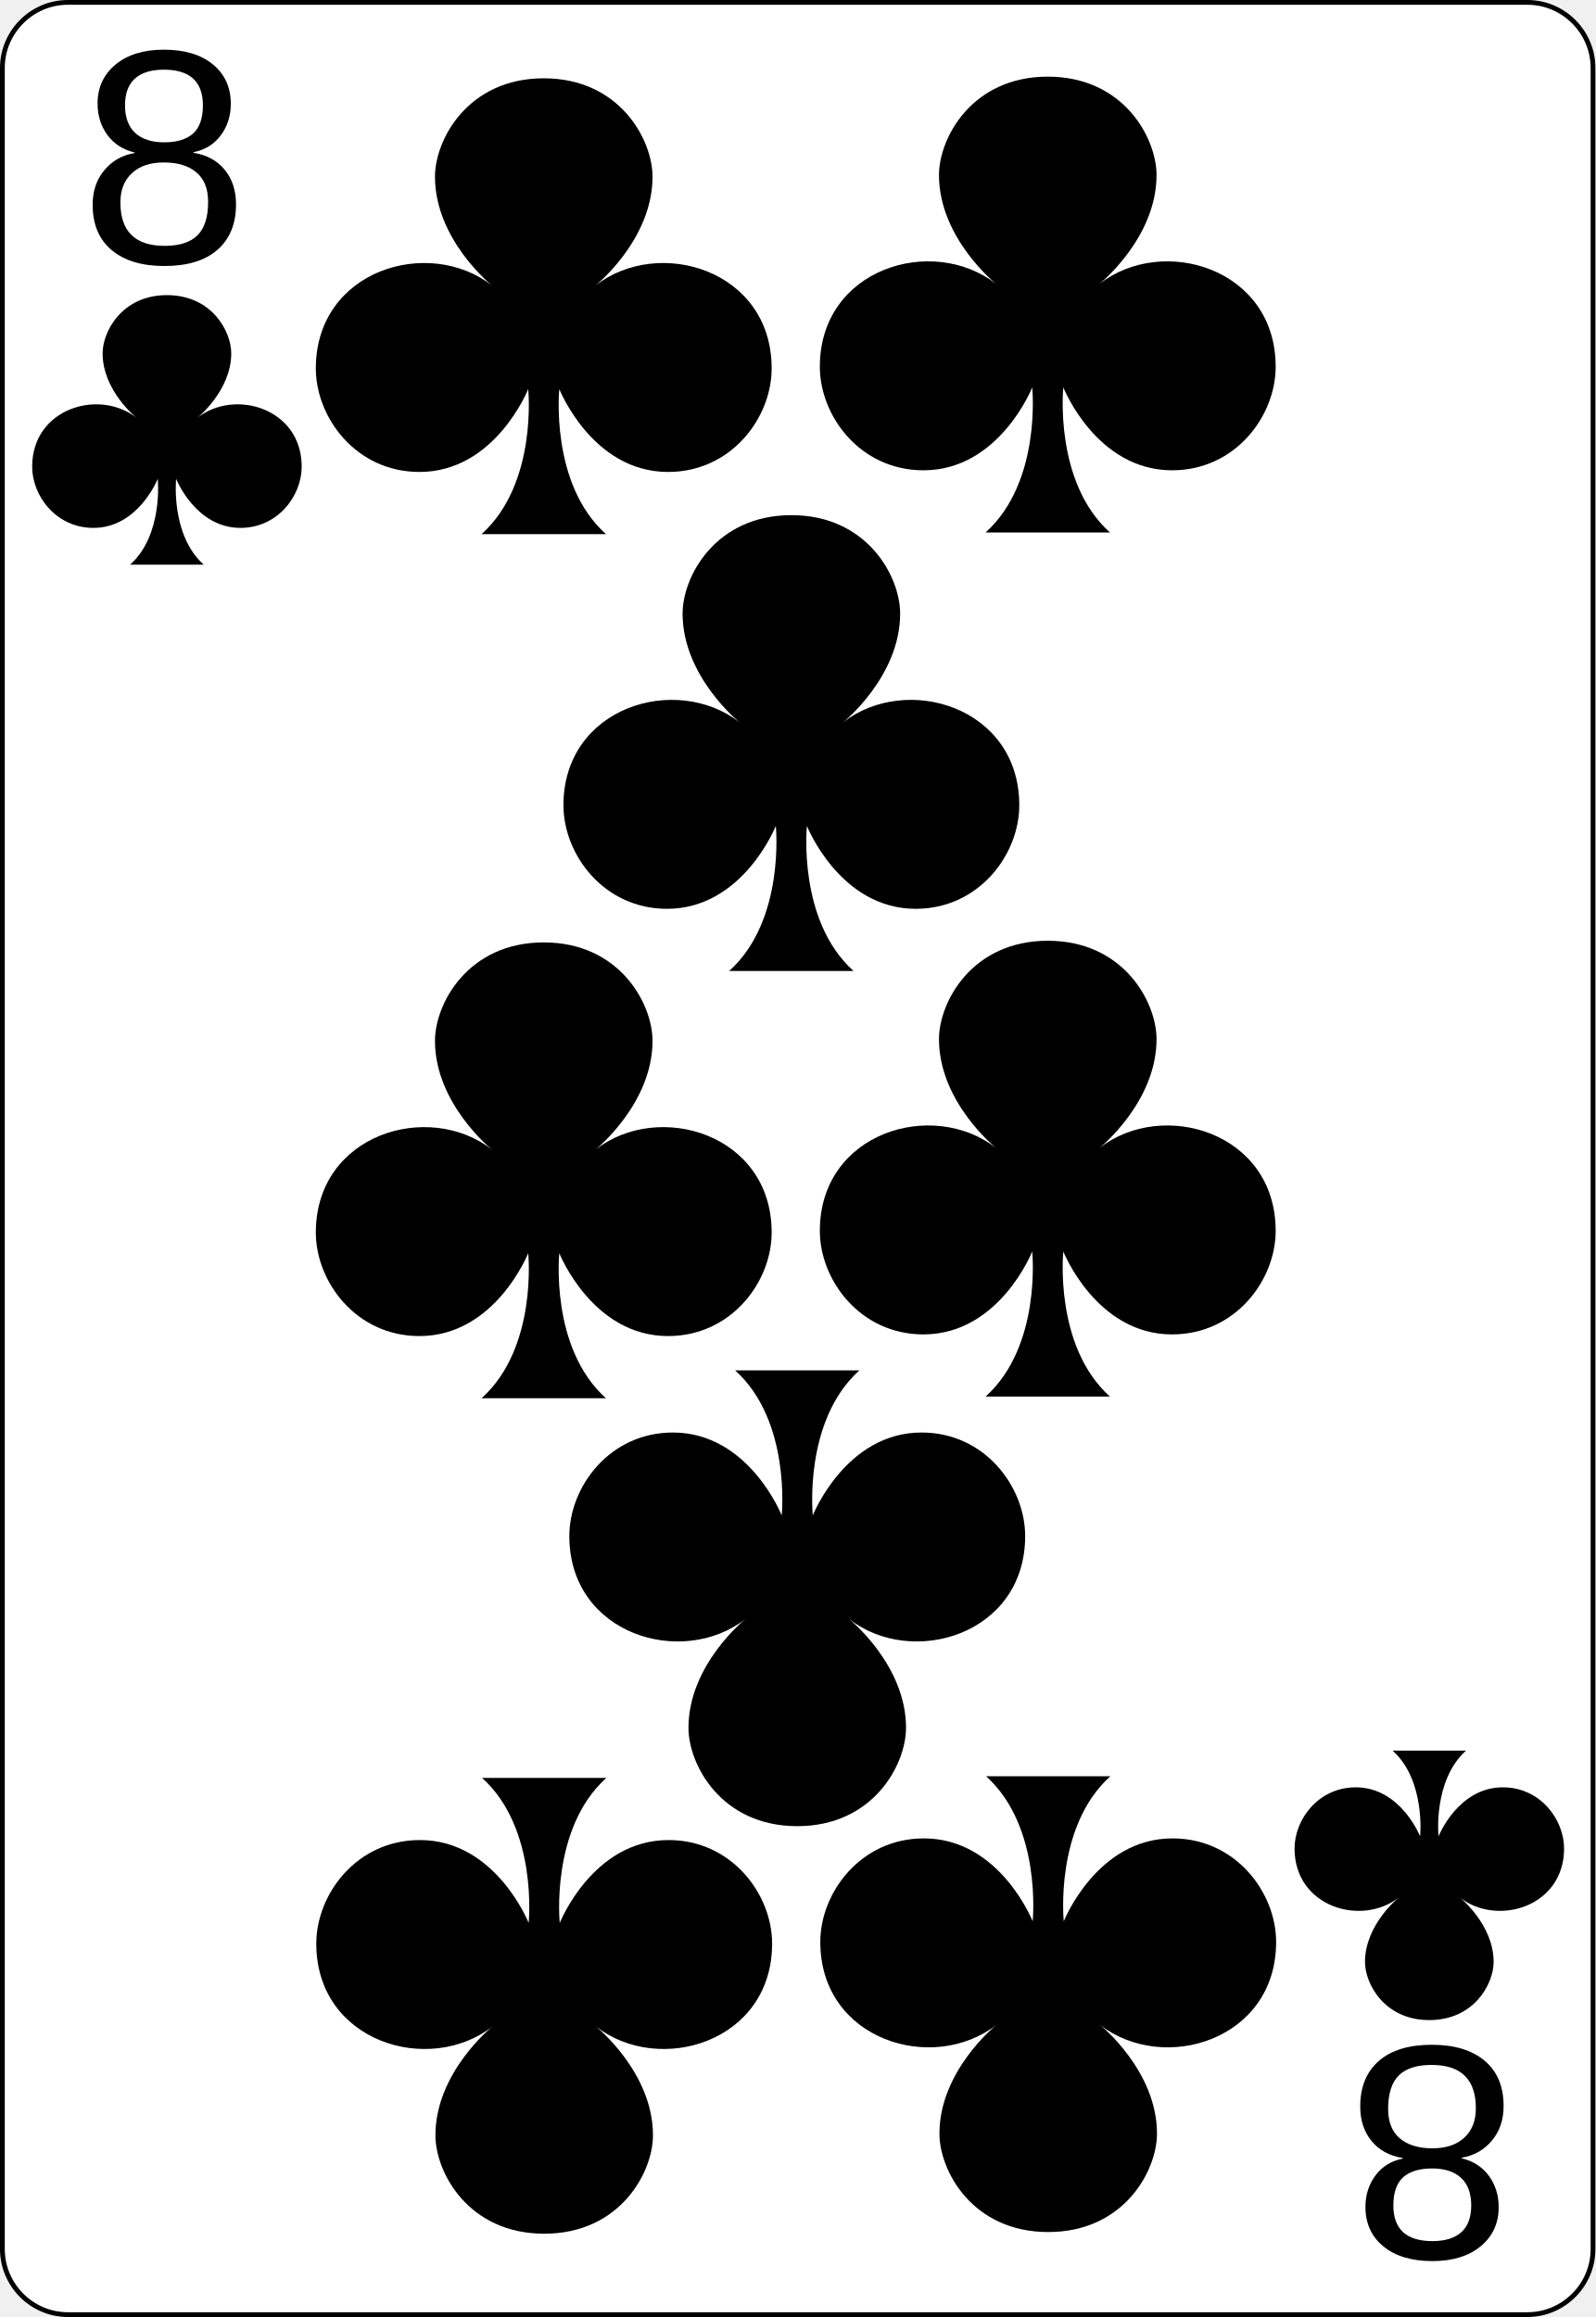
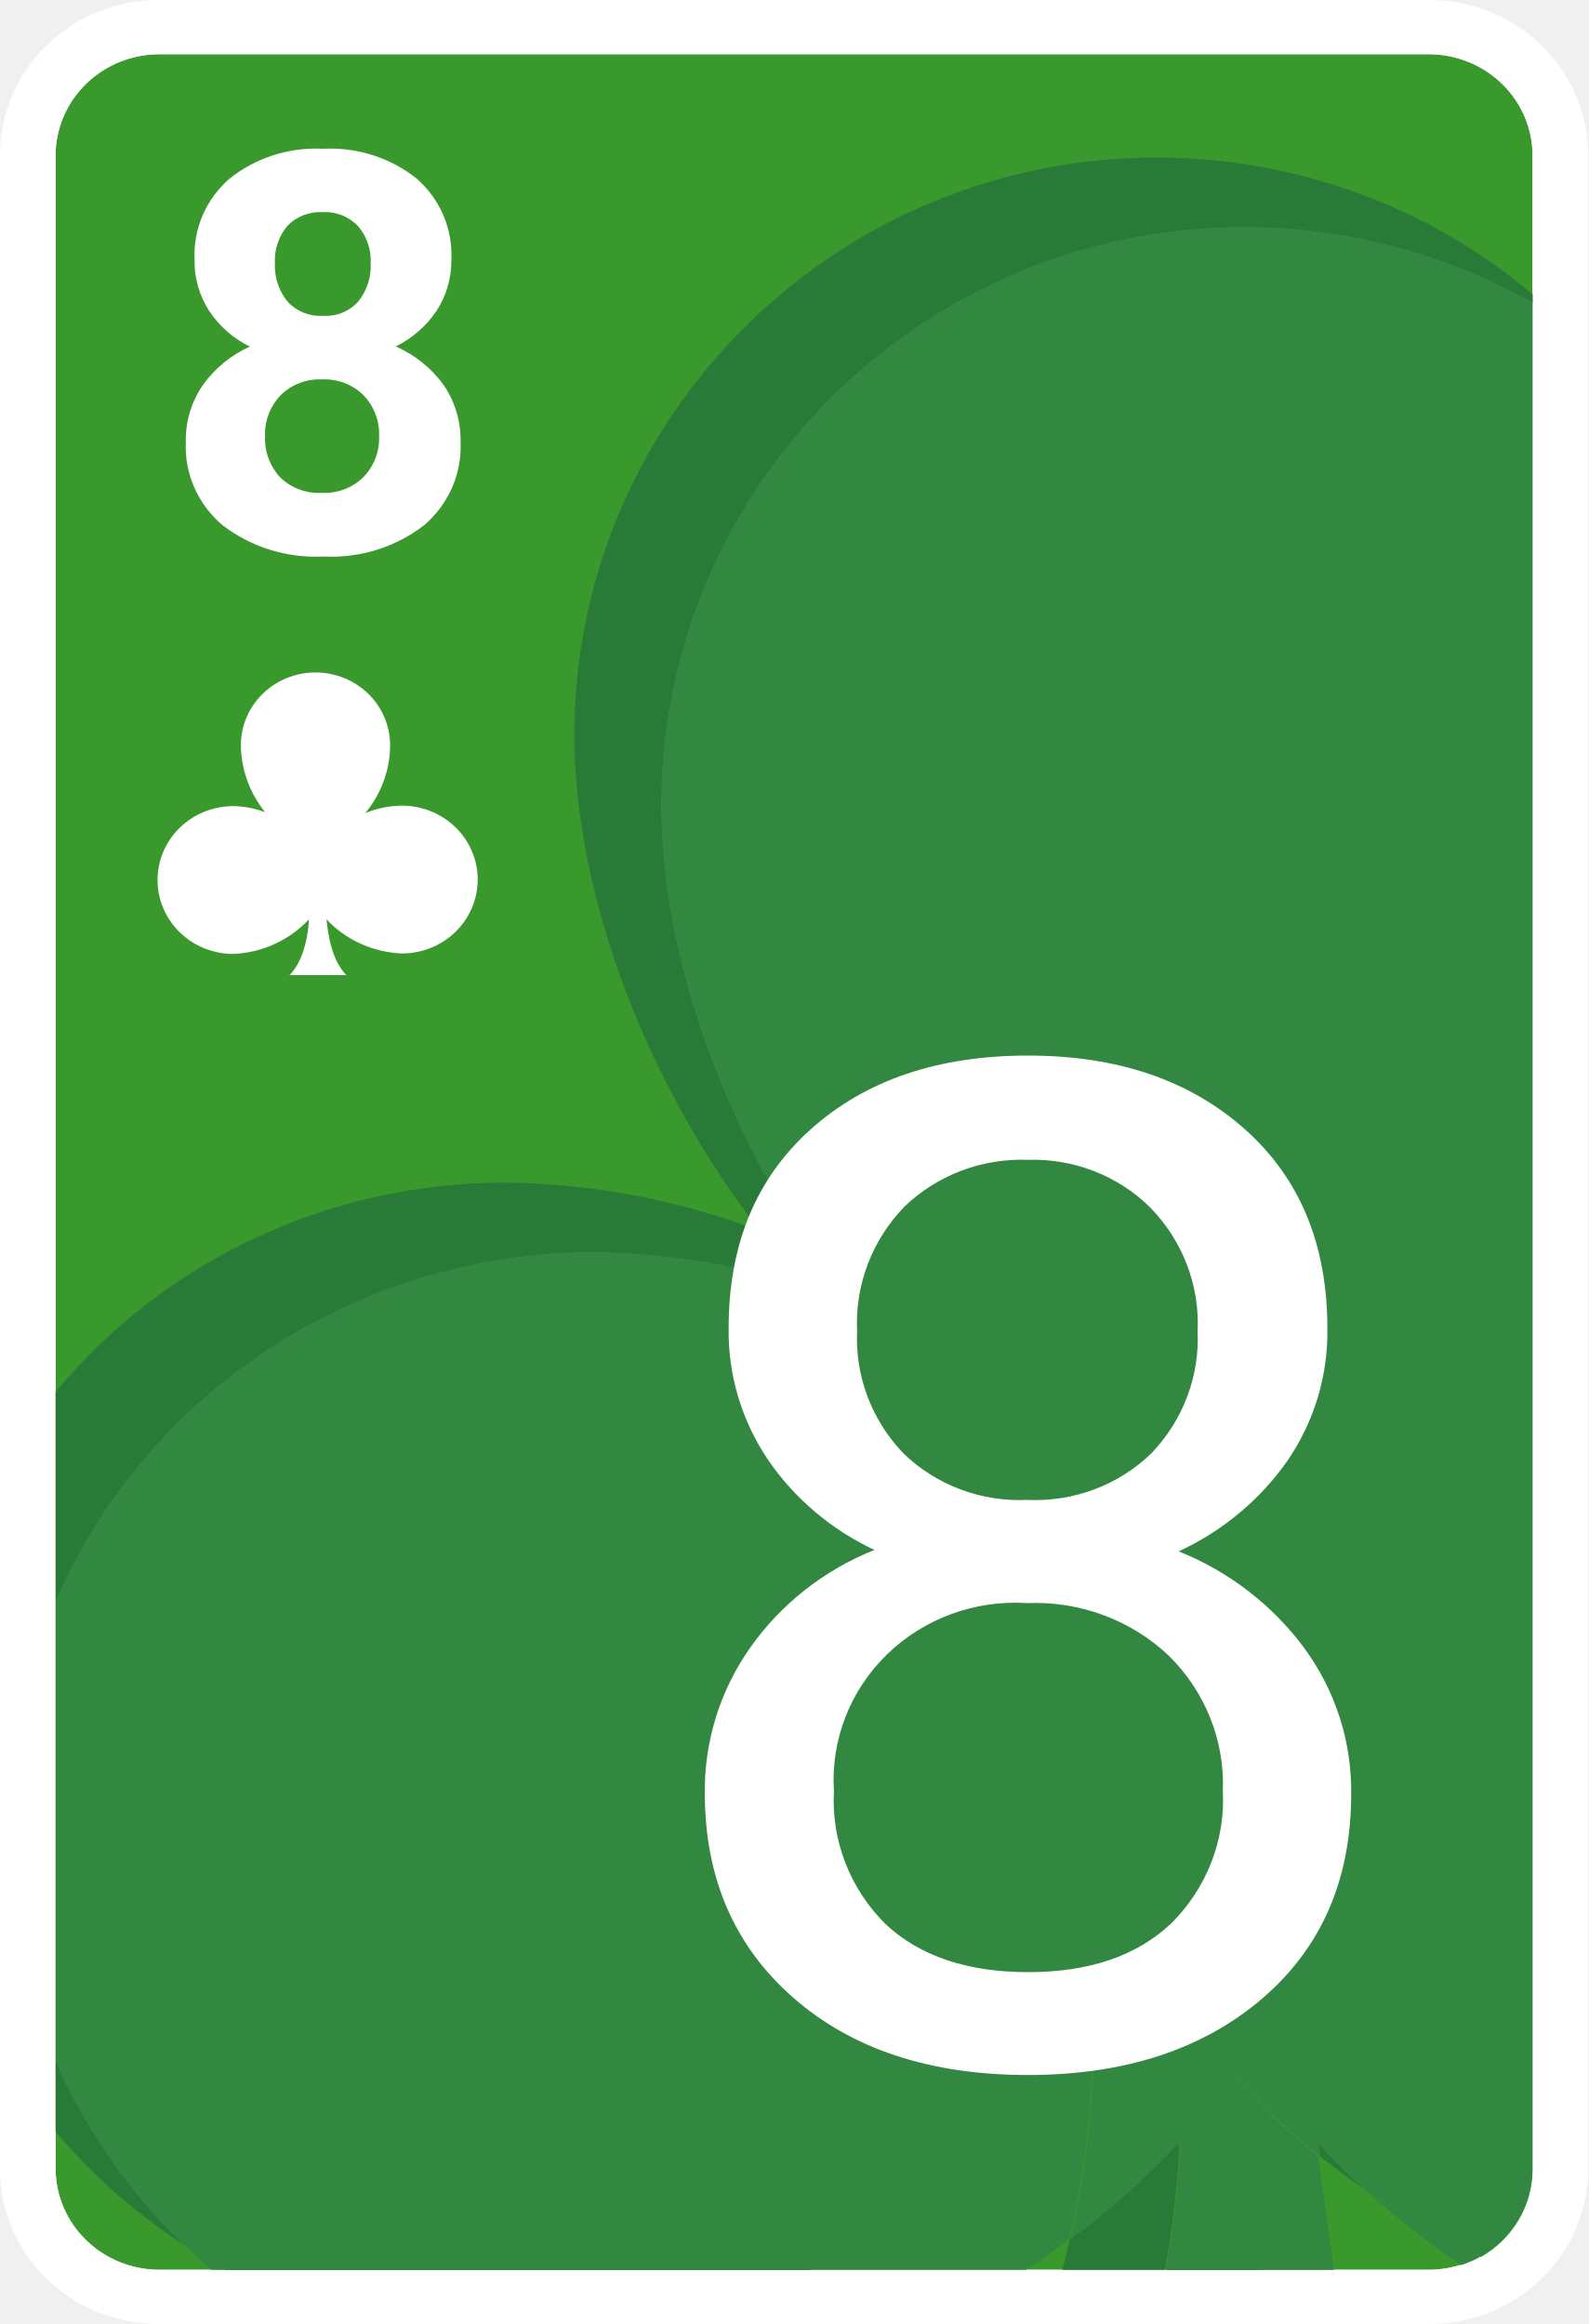
- <svg xmlns="http://www.w3.org/2000/svg" xmlns:xlink="http://www.w3.org/1999/xlink" width="167.087pt" height="242.667pt" viewBox="0 0 167.087 242.667" xml:space="preserve" id="svg2" version="1.1">
-   <defs id="defs41">
-     <radialGradient xlink:href="#linearGradient2984" id="radialGradient3760" cx="48.231" cy="18.138" fx="48.231" fy="18.138" r="9.5" gradientUnits="userSpaceOnUse" gradientTransform="matrix(-1.560526,0.01828294,-0.02684055,-2.290953,123.9838,58.80911)" />
-     <linearGradient id="linearGradient2984">
-       <stop style="stop-color:#000000;stop-opacity:1;" offset="0" id="stop2986" />
-       <stop style="stop-color:#000000;stop-opacity:0.656;" offset="1" id="stop2988" />
-     </linearGradient>
-     <radialGradient xlink:href="#linearGradient3784" id="radialGradient3792" cx="171.487" cy="511.223" fx="171.487" fy="511.223" r="81.903" gradientTransform="matrix(1.152989,-0.6739155,0.3948202,0.6754904,-233.6326,270.4008)" gradientUnits="userSpaceOnUse" />
-     <linearGradient id="linearGradient3784">
-       <stop style="stop-color:#ffffff;stop-opacity:0.534;" offset="0" id="stop3786" />
-       <stop style="stop-color:#000000;stop-opacity:0;" offset="1" id="stop3788" />
-     </linearGradient>
-     <radialGradient r="81.903" fy="511.223" fx="171.487" cy="511.223" cx="171.487" gradientTransform="matrix(1.152989,-0.6739155,0.3948202,0.6754904,-233.6326,270.4008)" gradientUnits="userSpaceOnUse" id="radialGradient3855" xlink:href="#linearGradient3784-4" />
-     <linearGradient id="linearGradient3784-4">
-       <stop style="stop-color:#ffffff;stop-opacity:0.519;" offset="0" id="stop3786-8" />
-       <stop style="stop-color:#000000;stop-opacity:0;" offset="1" id="stop3788-6" />
-     </linearGradient>
-     <radialGradient r="81.903" fy="461.841" fx="181.694" cy="461.841" cx="181.694" gradientTransform="matrix(1.152989,-0.6739155,0.3948202,0.6754904,-233.6326,270.4008)" gradientUnits="userSpaceOnUse" id="radialGradient3916" xlink:href="#linearGradient3784-3" />
-     <linearGradient id="linearGradient3784-3">
-       <stop style="stop-color:#ffffff;stop-opacity:0.702;" offset="0" id="stop3786-86" />
-       <stop style="stop-color:#000000;stop-opacity:0;" offset="1" id="stop3788-2" />
-     </linearGradient>
+ <svg xmlns="http://www.w3.org/2000/svg" width="550" height="805" viewBox="0 0 550 805" fill="none">
+   <g clip-path="url(#clip0_18_469)">
+     <path d="M530.75 751.333C530.692 760.567 526.907 769.407 520.215 775.937C513.523 782.467 504.464 786.16 495 786.217H55C45.536 786.16 36.477 782.467 29.785 775.937C23.093 769.407 19.308 760.567 19.25 751.333V53.666C19.308 44.432 23.093 35.592 29.785 29.062C36.477 22.533 45.536 18.84 55 18.783H495C504.464 18.84 513.523 22.533 520.215 29.062C526.907 35.592 530.692 44.432 530.75 53.666V751.333Z" fill="#3A992C" />
+     <path d="M495 0H55C40.413 0 26.424 5.654 16.109 15.719C5.795 25.783 0 39.433 0 53.667L0 751.333C0 765.567 5.795 779.217 16.109 789.281C26.424 799.346 40.413 805 55 805H495C509.587 805 523.576 799.346 533.891 789.281C544.205 779.217 550 765.567 550 751.333V53.667C550 39.433 544.205 25.783 533.891 15.719C523.576 5.654 509.587 0 495 0ZM530.75 751.333C530.692 760.568 526.907 769.408 520.215 775.937C513.523 782.467 504.464 786.16 495 786.217H55C45.536 786.16 36.477 782.467 29.785 775.937C23.093 769.408 19.308 760.568 19.25 751.333V53.667C19.308 44.432 23.093 35.592 29.785 29.063C36.477 22.533 45.536 18.84 55 18.783H495C504.464 18.84 513.523 22.533 520.215 29.063C526.907 35.592 530.692 44.432 530.75 53.667V751.333Z" fill="white" />
+     <path d="M198.88 254.004C198.88 311.427 224.895 377.062 263.23 426.435C235.182 415.681 205.364 409.989 175.23 409.637C145.332 409.591 115.803 416.079 88.812 428.626C61.82 441.172 38.051 459.458 19.25 482.141V554.967C34.637 519.147 60.505 488.547 93.618 466.994C126.731 445.441 165.621 433.891 205.425 433.787C235.557 434.161 265.37 439.851 293.425 450.585C254.925 401.212 228.855 335.524 229.075 278.154C229.625 167.064 320.925 78.246 431.805 78.729C466.6 78.854 500.746 87.924 530.805 105.025V101.966C494.89 71.604 449.02 54.794 401.5 54.579C290.62 54.042 199.43 142.914 198.88 254.004ZM370.48 775.536C369.678 779.128 368.816 782.706 367.895 786.27H403.425C406.154 771.552 407.845 756.67 408.485 741.727C396.936 754.139 384.211 765.459 370.48 775.536ZM456.17 741.888C456.642 743.476 456.9 745.118 456.94 746.771C461.89 750.742 467.17 754.553 472.505 758.31C466.785 752.943 461.285 747.576 456.17 741.888ZM63.47 777.468C44.655 759.218 29.638 737.586 19.25 713.766V738.346C31.96 753.437 46.878 766.619 63.525 777.468H63.47Z" fill="#297A38" />
+     <path d="M73.15 786.217H78.21L63.58 777.469L73.15 786.217ZM378.29 717.523C350.865 746.721 317.579 770.103 280.5 786.217H355.19C360.69 782.836 365.475 779.24 370.48 775.483C374.765 756.398 377.359 736.989 378.235 717.47L378.29 717.523ZM426.03 717.738C428.346 740.789 432.13 763.678 437.36 786.27H462L456.5 746.825C445.528 737.959 435.319 728.231 425.975 717.738H426.03ZM506 784.607C508.284 783.857 510.494 782.905 512.6 781.762C498.729 774.944 485.4 767.122 472.725 758.364C483.148 767.889 494.269 776.66 506 784.607Z" fill="#328840" />
+     <path d="M229.075 278.154C229.075 335.578 255.09 401.266 293.425 450.585C265.37 439.852 235.557 434.161 205.425 433.788C165.621 433.891 126.731 445.442 93.618 466.995C60.505 488.548 34.637 519.147 19.25 554.967V713.767C29.642 737.629 44.678 759.299 63.525 777.576C68.255 780.689 73.15 783.641 78.155 786.324H280.5C317.662 770.22 351.026 746.818 378.51 717.577C377.637 737.114 375.043 756.541 370.755 775.644C384.488 765.55 397.213 754.212 408.76 741.781C408.12 756.724 406.429 771.607 403.7 786.324H437.58C432.35 763.731 428.566 740.843 426.25 717.792C435.734 728.302 446.091 738.03 457.215 746.879C457.175 745.225 456.917 743.584 456.445 741.995C461.56 747.684 467.06 753.104 472.945 758.417C485.62 767.176 498.949 774.997 512.82 781.816C518.287 778.717 522.822 774.269 525.97 768.918C529.117 763.567 530.766 757.503 530.75 751.333V105.026C500.691 87.924 466.545 78.854 431.75 78.729C320.87 78.192 229.625 167.064 229.075 278.154Z" fill="#328840" />
+     <path d="M119.955 337.778H100.265C106.7 331.392 106.975 318.458 106.975 318.458C103.636 322.039 99.603 324.94 95.11 326.994C90.617 329.048 85.752 330.214 80.795 330.426C73.837 330.426 67.164 327.729 62.244 322.928C57.324 318.127 54.56 311.616 54.56 304.827C54.56 298.038 57.324 291.526 62.244 286.726C67.164 281.925 73.837 279.228 80.795 279.228C84.559 279.288 88.283 279.996 91.795 281.321C86.728 275.015 83.806 267.322 83.435 259.317C83.274 255.911 83.822 252.508 85.047 249.314C86.272 246.12 88.148 243.201 90.562 240.735C92.976 238.268 95.877 236.305 99.09 234.964C102.304 233.623 105.763 232.931 109.258 232.931C112.753 232.931 116.211 233.623 119.425 234.964C122.638 236.305 125.539 238.268 127.953 240.735C130.367 243.201 132.243 246.12 133.468 249.314C134.693 252.508 135.241 255.911 135.08 259.317C134.78 267.471 131.769 275.308 126.5 281.643C130.521 279.98 134.838 279.105 139.205 279.067C146.163 279.067 152.836 281.764 157.756 286.565C162.676 291.365 165.44 297.877 165.44 304.666C165.44 311.455 162.676 317.966 157.756 322.767C152.836 327.568 146.163 330.265 139.205 330.265C134.255 330.073 129.393 328.926 124.899 326.89C120.406 324.854 116.37 321.97 113.025 318.404C113.3 318.565 113.52 331.284 119.955 337.778ZM156.31 89.892C156.417 96.173 154.639 102.348 151.195 107.655C147.674 112.908 142.799 117.165 137.06 119.999C143.669 122.909 149.365 127.484 153.56 133.254C157.591 139.118 159.665 146.053 159.5 153.111C159.746 158.559 158.725 163.991 156.516 169C154.306 174.01 150.964 178.466 146.74 182.037C136.886 189.598 124.554 193.412 112.035 192.771C99.484 193.404 87.12 189.593 77.22 182.037C72.971 178.493 69.604 174.051 67.374 169.049C65.144 164.046 64.11 158.615 64.35 153.165C64.182 146.082 66.277 139.123 70.345 133.254C74.453 127.544 80.03 122.991 86.515 120.052C80.781 117.232 75.921 112.971 72.435 107.709C69.01 102.396 67.251 96.221 67.375 89.945C67.133 84.71 68.082 79.487 70.156 74.653C72.229 69.818 75.374 65.492 79.365 61.985C88.448 54.676 100.002 50.943 111.76 51.52C123.53 50.897 135.117 54.57 144.265 61.824C148.278 65.34 151.44 69.682 153.523 74.536C155.606 79.39 156.558 84.635 156.31 89.892ZM131.285 151.125C131.394 148.5 130.964 145.879 130.019 143.419C129.075 140.958 127.635 138.706 125.785 136.796C123.919 134.976 121.682 133.557 119.219 132.633C116.755 131.708 114.121 131.299 111.485 131.43C108.868 131.314 106.254 131.731 103.811 132.655C101.368 133.579 99.149 134.989 97.295 136.796C95.436 138.711 93.99 140.971 93.045 143.442C92.1 145.913 91.675 148.544 91.795 151.179C91.563 156.388 93.44 161.477 97.02 165.347C98.914 167.193 101.187 168.626 103.69 169.551C106.193 170.476 108.868 170.872 111.54 170.714C114.167 170.837 116.791 170.424 119.244 169.5C121.697 168.575 123.925 167.161 125.785 165.347C127.629 163.456 129.066 161.222 130.011 158.78C130.956 156.337 131.389 153.734 131.285 151.125ZM128.37 91.234C128.621 86.561 127.071 81.967 124.025 78.353C122.477 76.706 120.574 75.414 118.454 74.57C116.333 73.725 114.047 73.35 111.76 73.47C109.496 73.352 107.233 73.713 105.126 74.528C103.018 75.343 101.116 76.593 99.55 78.192C96.493 81.863 94.944 86.511 95.205 91.234C94.985 96 96.527 100.685 99.55 104.435C101.086 106.118 102.992 107.441 105.125 108.306C107.258 109.17 109.564 109.553 111.87 109.426C114.16 109.556 116.451 109.174 118.567 108.309C120.683 107.444 122.568 106.119 124.08 104.435C127.088 100.68 128.61 95.994 128.37 91.234ZM459.69 460.246C459.951 476.525 455.116 492.495 445.83 506.023C436.361 519.541 423.377 530.358 408.21 537.364C425.721 544.401 440.853 556.098 451.88 571.121C462.54 585.788 468.162 603.373 467.94 621.353C467.94 651.048 457.655 674.698 437.085 692.3C416.515 709.903 389.492 718.722 356.015 718.758C322.172 718.758 295.057 709.813 274.67 691.924C254.283 674.036 244.09 650.422 244.09 621.085C243.893 603.174 249.346 585.637 259.71 570.853C270.371 555.66 285.363 543.849 302.83 536.882C287.84 529.851 275.072 519.005 265.87 505.487C256.798 491.978 252.086 476.126 252.34 459.977C252.34 431.069 261.837 408.117 280.83 391.123C299.823 374.128 324.885 365.631 356.015 365.631C386.962 365.631 411.987 374.128 431.09 391.123C450.193 408.117 459.727 431.158 459.69 460.246ZM423.5 620.387C423.833 611.732 422.341 603.103 419.114 595.034C415.888 586.966 410.997 579.63 404.745 573.482C398.279 567.366 390.604 562.599 382.189 559.471C373.773 556.343 364.793 554.92 355.795 555.289C346.867 554.707 337.915 555.99 329.536 559.052C321.156 562.114 313.542 566.885 307.202 573.046C300.862 579.206 295.942 586.616 292.769 594.78C289.597 602.943 288.245 611.673 288.805 620.387C288.34 628.836 289.678 637.287 292.737 645.204C295.795 653.121 300.505 660.332 306.57 666.379C318.45 677.542 334.95 683.123 356.07 683.123C377.19 683.123 393.69 677.506 405.57 666.272C411.65 660.251 416.383 653.064 419.47 645.165C422.556 637.267 423.928 628.829 423.5 620.387ZM356.015 401.749C348.152 401.454 340.31 402.73 332.971 405.498C325.632 408.267 318.95 412.47 313.335 417.849C307.73 423.595 303.378 430.392 300.542 437.826C297.706 445.261 296.445 453.18 296.835 461.104C296.479 468.851 297.716 476.589 300.475 483.861C303.233 491.134 307.456 497.793 312.895 503.447C318.51 508.888 325.224 513.129 332.609 515.901C339.995 518.672 347.891 519.914 355.795 519.547C363.699 519.914 371.595 518.672 378.981 515.901C386.366 513.129 393.08 508.888 398.695 503.447C404.134 497.793 408.357 491.134 411.115 483.861C413.874 476.589 415.111 468.851 414.755 461.104C415.129 453.23 413.859 445.365 411.023 437.984C408.187 430.604 403.843 423.863 398.255 418.171C392.751 412.746 386.158 408.487 378.89 405.661C371.622 402.836 363.835 401.504 356.015 401.749Z" fill="white" />
+   </g>
+   <defs>
+     <clipPath id="clip0_18_469">
+       <rect width="550" height="805" fill="white" />
+     </clipPath>
  </defs>
-   <g id="Layer_x0020_1" style="fill-rule:nonzero;clip-rule:nonzero;stroke:#000000;stroke-miterlimit:4;">
-     <path style="fill:#FFFFFF;stroke-width:0.5;" d="M166.837,235.548c0,3.777-3.087,6.869-6.871,6.869H7.111c-3.775,0-6.861-3.092-6.861-6.869V7.12C0.25,3.343,3.336,0.25,7.111,0.25h152.855    c3.784,0,6.871,3.093,6.871,6.87v228.428z" id="path5" />
-     <g style="stroke:none;" id="g7">
-       <g id="g9">
- 				
- 			</g>
-     </g>
-     <g id="g15">
- 			
- 		</g>
-     <g id="g19">
- 			
- 		</g>
-     <g style="stroke:none;" id="g23">
-       <g id="g25">
- 				
- 			</g>
-     </g>
-     <g style="stroke:none;" id="g31">
-       <g id="g33">
- 				
- 			</g>
-     </g>
-   </g>
-   <text xml:space="preserve" style="font-size:32px;font-style:normal;font-weight:normal;line-height:125%;letter-spacing:0px;word-spacing:0px;fill:#000000;fill-opacity:1;stroke:none;font-family:Bitstream Vera Sans" x="8.311" y="27.548" id="text3788">
-     <tspan id="tspan3790" x="8.311" y="27.548" style="font-style:normal;font-variant:normal;font-weight:normal;font-stretch:normal;font-family:Arial;-inkscape-font-specification:Arial">8</tspan>
-   </text>
-   <g transform="matrix(1.485651,0,0,1.485651,-54.02466,10.01807)" id="layer1-1-4">
-     <path id="cl-9" d="m 50.291,22.698 c 0,0 2.375,-1.9 2.375,-4.534 0,-1.542 -1.369,-4.102 -4.534,-4.102 -3.165,0 -4.534,2.561 -4.534,4.102 0,2.634 2.375,4.534 2.375,4.534 -2.638,-2.055 -7.341,-0.652 -7.341,3.455 0,2.056 1.68,4.318 4.318,4.318 3.165,0 4.534,-3.455 4.534,-3.455 0,0 0.402,3.938 -1.943,6.046 h 5.182 c -2.345,-2.107 -1.943,-6.046 -1.943,-6.046 0,0 1.369,3.455 4.534,3.455 2.639,0 4.318,-2.263 4.318,-4.318 0,-4.107 -4.703,-5.51 -7.341,-3.455 z" style="fill:#000000" />
-   </g>
-   <text xml:space="preserve" style="font-size:32px;font-style:normal;font-weight:normal;line-height:125%;letter-spacing:0px;word-spacing:0px;fill:#000000;fill-opacity:1;stroke:none;font-family:Bitstream Vera Sans" x="-158.864" y="-214.467" id="text3788-8" transform="scale(-1,-1)">
-     <tspan id="tspan3790-7" x="-158.864" y="-214.467" style="font-style:normal;font-variant:normal;font-weight:normal;font-stretch:normal;font-family:Arial;-inkscape-font-specification:Arial">8</tspan>
-   </text>
-   <g transform="matrix(-1.485651,0,0,-1.485651,221.1992,232.4618)" id="layer1-1-4-1">
-     <path id="cl-9-7" d="m 50.291,22.698 c 0,0 2.375,-1.9 2.375,-4.534 0,-1.542 -1.369,-4.102 -4.534,-4.102 -3.165,0 -4.534,2.561 -4.534,4.102 0,2.634 2.375,4.534 2.375,4.534 -2.638,-2.055 -7.341,-0.652 -7.341,3.455 0,2.056 1.68,4.318 4.318,4.318 3.165,0 4.534,-3.455 4.534,-3.455 0,0 0.402,3.938 -1.943,6.046 h 5.182 c -2.345,-2.107 -1.943,-6.046 -1.943,-6.046 0,0 1.369,3.455 4.534,3.455 2.639,0 4.318,-2.263 4.318,-4.318 0,-4.107 -4.703,-5.51 -7.341,-3.455 z" style="fill:#000000" />
-   </g>
-   <g transform="matrix(2.512578,0,0,2.512578,-63.98839,-27.13112)" id="layer1-1-4-8">
-     <path id="cl-9-8" d="m 50.291,22.698 c 0,0 2.375,-1.9 2.375,-4.534 0,-1.542 -1.369,-4.102 -4.534,-4.102 -3.165,0 -4.534,2.561 -4.534,4.102 0,2.634 2.375,4.534 2.375,4.534 -2.638,-2.055 -7.341,-0.652 -7.341,3.455 0,2.056 1.68,4.318 4.318,4.318 3.165,0 4.534,-3.455 4.534,-3.455 0,0 0.402,3.938 -1.943,6.046 h 5.182 c -2.345,-2.107 -1.943,-6.046 -1.943,-6.046 0,0 1.369,3.455 4.534,3.455 2.639,0 4.318,-2.263 4.318,-4.318 0,-4.107 -4.703,-5.51 -7.341,-3.455 z" style="fill:#000000" />
-   </g>
-   <g transform="matrix(-2.512578,0,0,-2.512578,177.9295,269.2751)" id="layer1-1-4-8-0">
-     <path id="cl-9-8-6" d="m 50.291,22.698 c 0,0 2.375,-1.9 2.375,-4.534 0,-1.542 -1.369,-4.102 -4.534,-4.102 -3.165,0 -4.534,2.561 -4.534,4.102 0,2.634 2.375,4.534 2.375,4.534 -2.638,-2.055 -7.341,-0.652 -7.341,3.455 0,2.056 1.68,4.318 4.318,4.318 3.165,0 4.534,-3.455 4.534,-3.455 0,0 0.402,3.938 -1.943,6.046 h 5.182 c -2.345,-2.107 -1.943,-6.046 -1.943,-6.046 0,0 1.369,3.455 4.534,3.455 2.639,0 4.318,-2.263 4.318,-4.318 0,-4.107 -4.703,-5.51 -7.341,-3.455 z" style="fill:#000000" />
-   </g>
-   <g transform="matrix(2.512578,0,0,2.512578,-63.98839,63.36968)" id="layer1-1-4-8-2">
-     <path id="cl-9-8-0" d="m 50.291,22.698 c 0,0 2.375,-1.9 2.375,-4.534 0,-1.542 -1.369,-4.102 -4.534,-4.102 -3.165,0 -4.534,2.561 -4.534,4.102 0,2.634 2.375,4.534 2.375,4.534 -2.638,-2.055 -7.341,-0.652 -7.341,3.455 0,2.056 1.68,4.318 4.318,4.318 3.165,0 4.534,-3.455 4.534,-3.455 0,0 0.402,3.938 -1.943,6.046 h 5.182 c -2.345,-2.107 -1.943,-6.046 -1.943,-6.046 0,0 1.369,3.455 4.534,3.455 2.639,0 4.318,-2.263 4.318,-4.318 0,-4.107 -4.703,-5.51 -7.341,-3.455 z" style="fill:#000000" />
-   </g>
-   <g transform="matrix(2.512578,0,0,2.512578,-11.20333,-27.30484)" id="layer1-1-4-8-8">
-     <path id="cl-9-8-9" d="m 50.291,22.698 c 0,0 2.375,-1.9 2.375,-4.534 0,-1.542 -1.369,-4.102 -4.534,-4.102 -3.165,0 -4.534,2.561 -4.534,4.102 0,2.634 2.375,4.534 2.375,4.534 -2.638,-2.055 -7.341,-0.652 -7.341,3.455 0,2.056 1.68,4.318 4.318,4.318 3.165,0 4.534,-3.455 4.534,-3.455 0,0 0.402,3.938 -1.943,6.046 h 5.182 c -2.345,-2.107 -1.943,-6.046 -1.943,-6.046 0,0 1.369,3.455 4.534,3.455 2.639,0 4.318,-2.263 4.318,-4.318 0,-4.107 -4.703,-5.51 -7.341,-3.455 z" style="fill:#000000" />
-   </g>
-   <g transform="matrix(-2.512578,0,0,-2.512578,230.7146,269.1014)" id="layer1-1-4-8-0-2">
-     <path id="cl-9-8-6-6" d="m 50.291,22.698 c 0,0 2.375,-1.9 2.375,-4.534 0,-1.542 -1.369,-4.102 -4.534,-4.102 -3.165,0 -4.534,2.561 -4.534,4.102 0,2.634 2.375,4.534 2.375,4.534 -2.638,-2.055 -7.341,-0.652 -7.341,3.455 0,2.056 1.68,4.318 4.318,4.318 3.165,0 4.534,-3.455 4.534,-3.455 0,0 0.402,3.938 -1.943,6.046 h 5.182 c -2.345,-2.107 -1.943,-6.046 -1.943,-6.046 0,0 1.369,3.455 4.534,3.455 2.639,0 4.318,-2.263 4.318,-4.318 0,-4.107 -4.703,-5.51 -7.341,-3.455 z" style="fill:#000000" />
-   </g>
-   <g transform="matrix(2.512578,0,0,2.512578,-11.20333,63.19596)" id="layer1-1-4-8-2-6">
-     <path id="cl-9-8-0-4" d="m 50.291,22.698 c 0,0 2.375,-1.9 2.375,-4.534 0,-1.542 -1.369,-4.102 -4.534,-4.102 -3.165,0 -4.534,2.561 -4.534,4.102 0,2.634 2.375,4.534 2.375,4.534 -2.638,-2.055 -7.341,-0.652 -7.341,3.455 0,2.056 1.68,4.318 4.318,4.318 3.165,0 4.534,-3.455 4.534,-3.455 0,0 0.402,3.938 -1.943,6.046 h 5.182 c -2.345,-2.107 -1.943,-6.046 -1.943,-6.046 0,0 1.369,3.455 4.534,3.455 2.639,0 4.318,-2.263 4.318,-4.318 0,-4.107 -4.703,-5.51 -7.341,-3.455 z" style="fill:#000000" />
-   </g>
-   <g transform="matrix(2.512578,0,0,2.512578,-38.0557,18.62236)" id="layer1-1-4-8-6">
-     <path id="cl-9-8-8" d="m 50.291,22.698 c 0,0 2.375,-1.9 2.375,-4.534 0,-1.542 -1.369,-4.102 -4.534,-4.102 -3.165,0 -4.534,2.561 -4.534,4.102 0,2.634 2.375,4.534 2.375,4.534 -2.638,-2.055 -7.341,-0.652 -7.341,3.455 0,2.056 1.68,4.318 4.318,4.318 3.165,0 4.534,-3.455 4.534,-3.455 0,0 0.402,3.938 -1.943,6.046 h 5.182 c -2.345,-2.107 -1.943,-6.046 -1.943,-6.046 0,0 1.369,3.455 4.534,3.455 2.639,0 4.318,-2.263 4.318,-4.318 0,-4.107 -4.703,-5.51 -7.341,-3.455 z" style="fill:#000000" />
-   </g>
-   <g transform="matrix(-2.512578,0,0,-2.512578,204.4313,226.5922)" id="layer1-1-4-8-6-8">
-     <path id="cl-9-8-8-8" d="m 50.291,22.698 c 0,0 2.375,-1.9 2.375,-4.534 0,-1.542 -1.369,-4.102 -4.534,-4.102 -3.165,0 -4.534,2.561 -4.534,4.102 0,2.634 2.375,4.534 2.375,4.534 -2.638,-2.055 -7.341,-0.652 -7.341,3.455 0,2.056 1.68,4.318 4.318,4.318 3.165,0 4.534,-3.455 4.534,-3.455 0,0 0.402,3.938 -1.943,6.046 h 5.182 c -2.345,-2.107 -1.943,-6.046 -1.943,-6.046 0,0 1.369,3.455 4.534,3.455 2.639,0 4.318,-2.263 4.318,-4.318 0,-4.107 -4.703,-5.51 -7.341,-3.455 z" style="fill:#000000" />
-   </g>
</svg>
